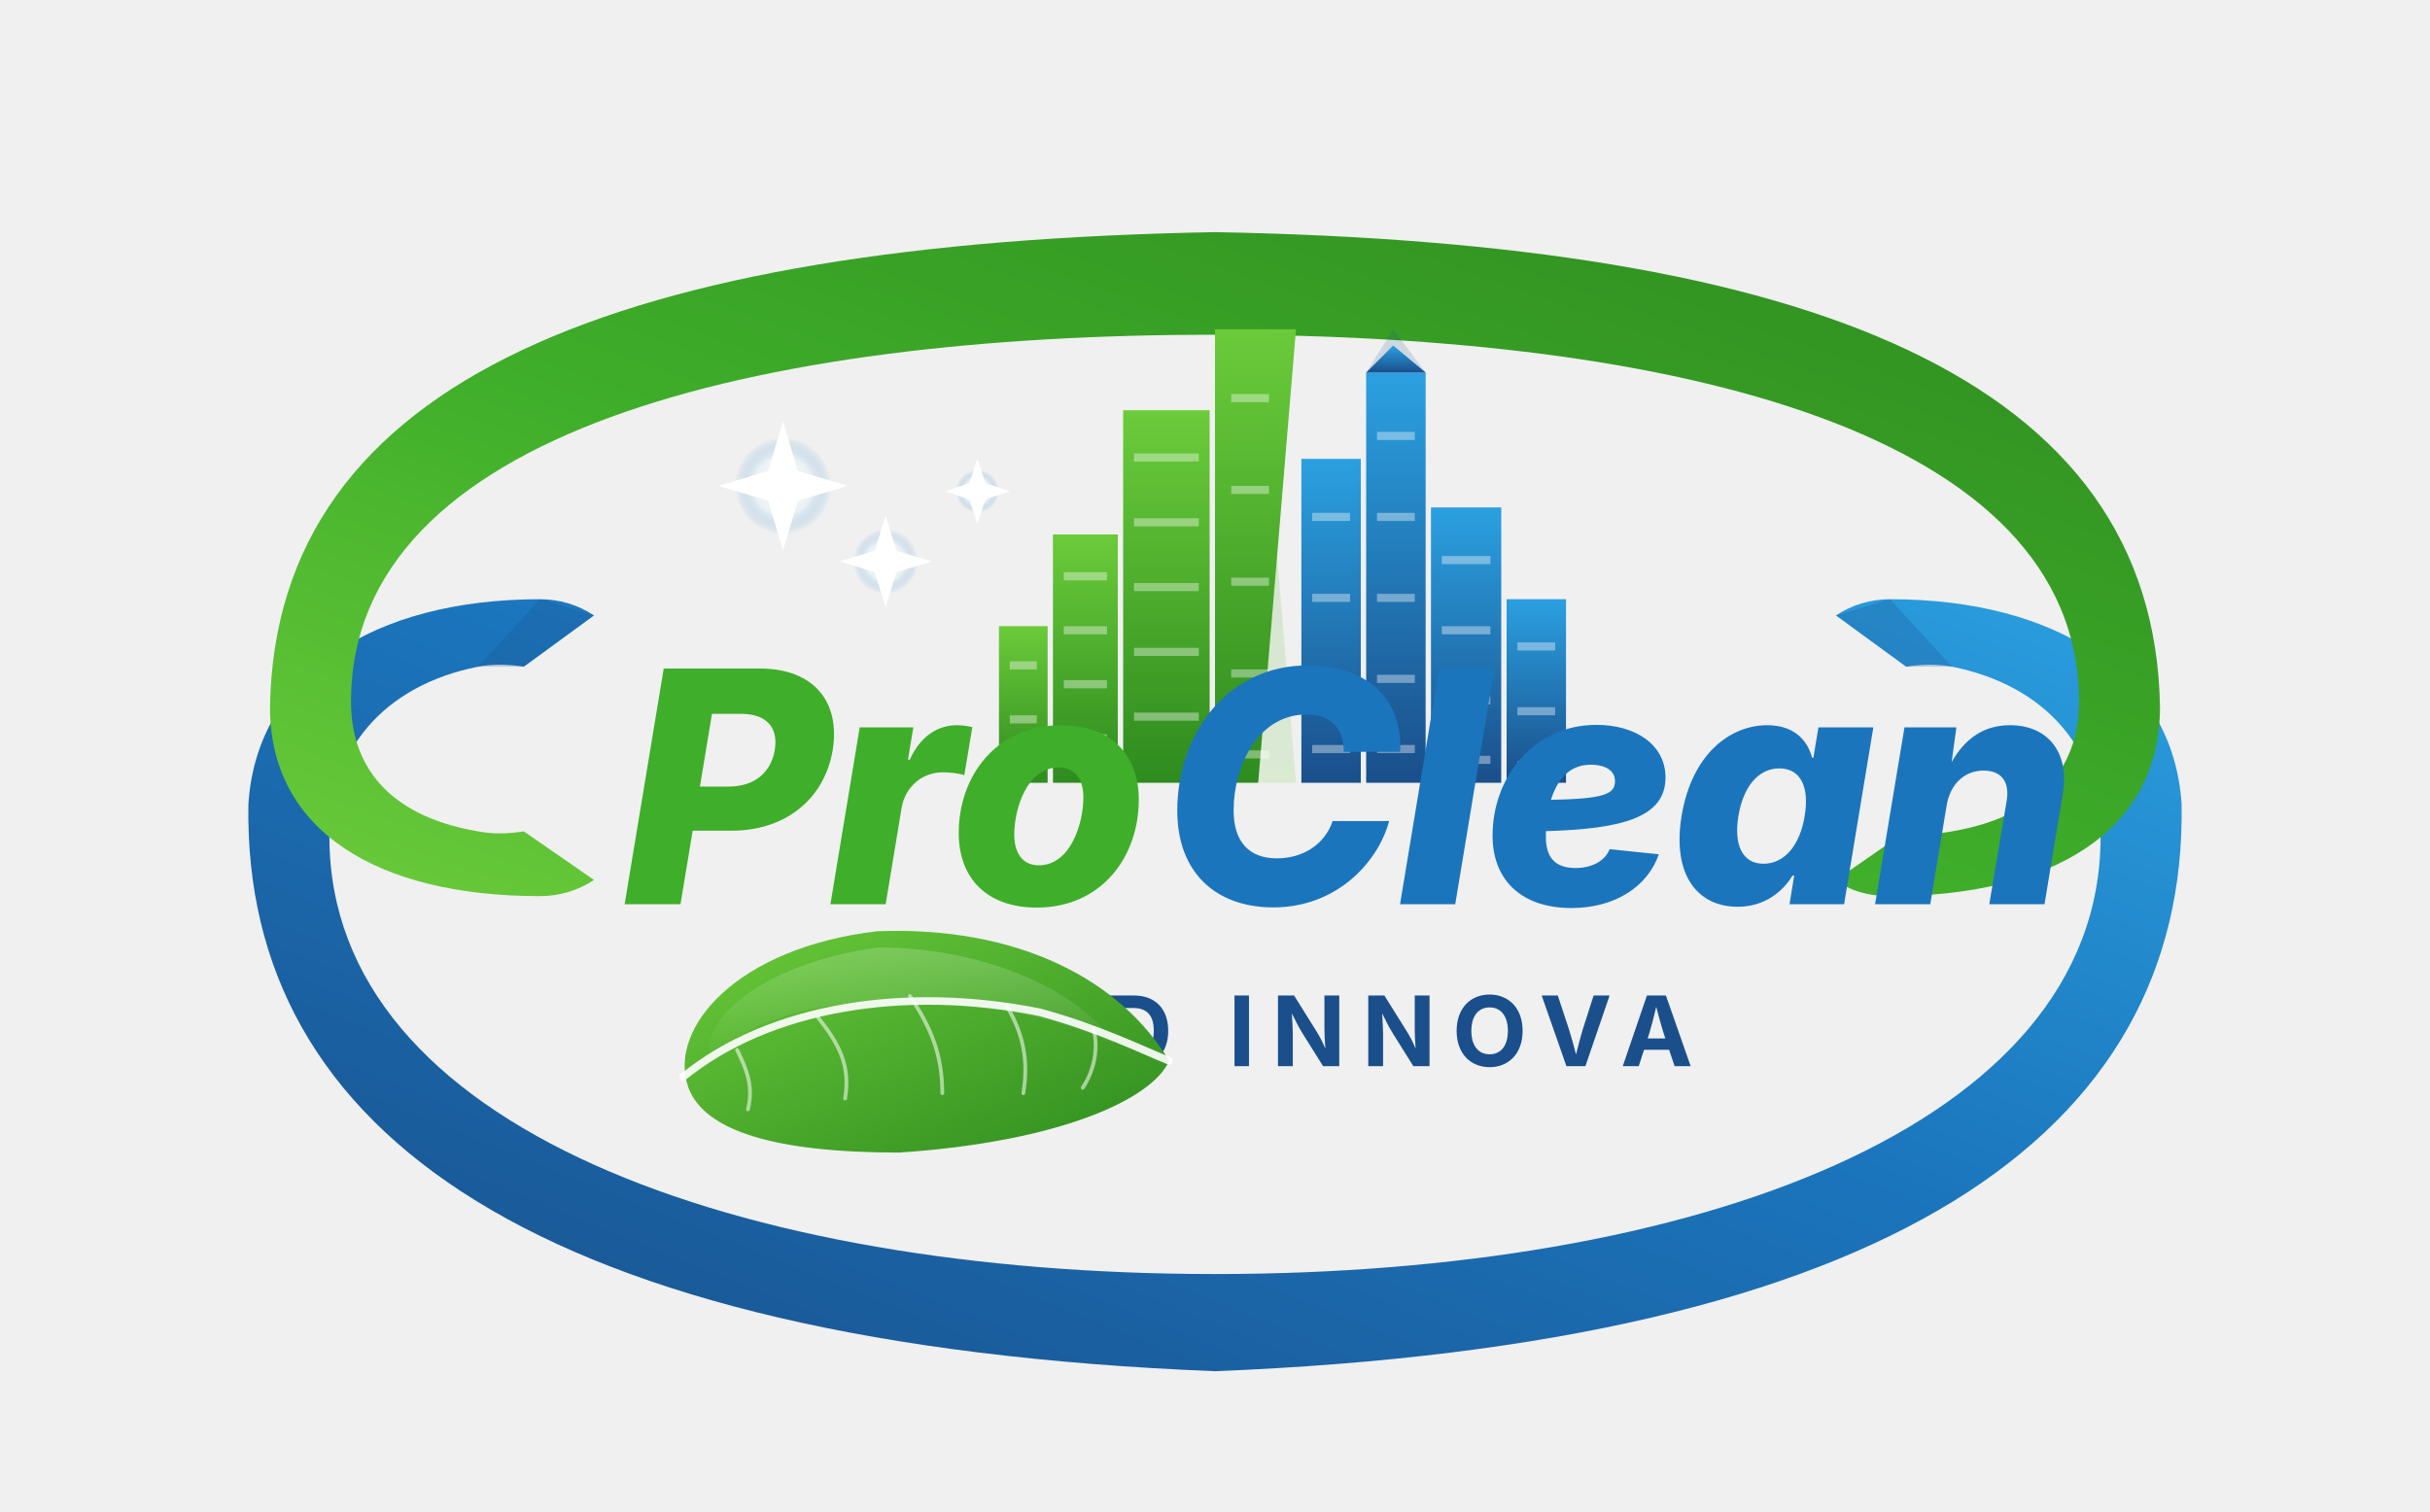
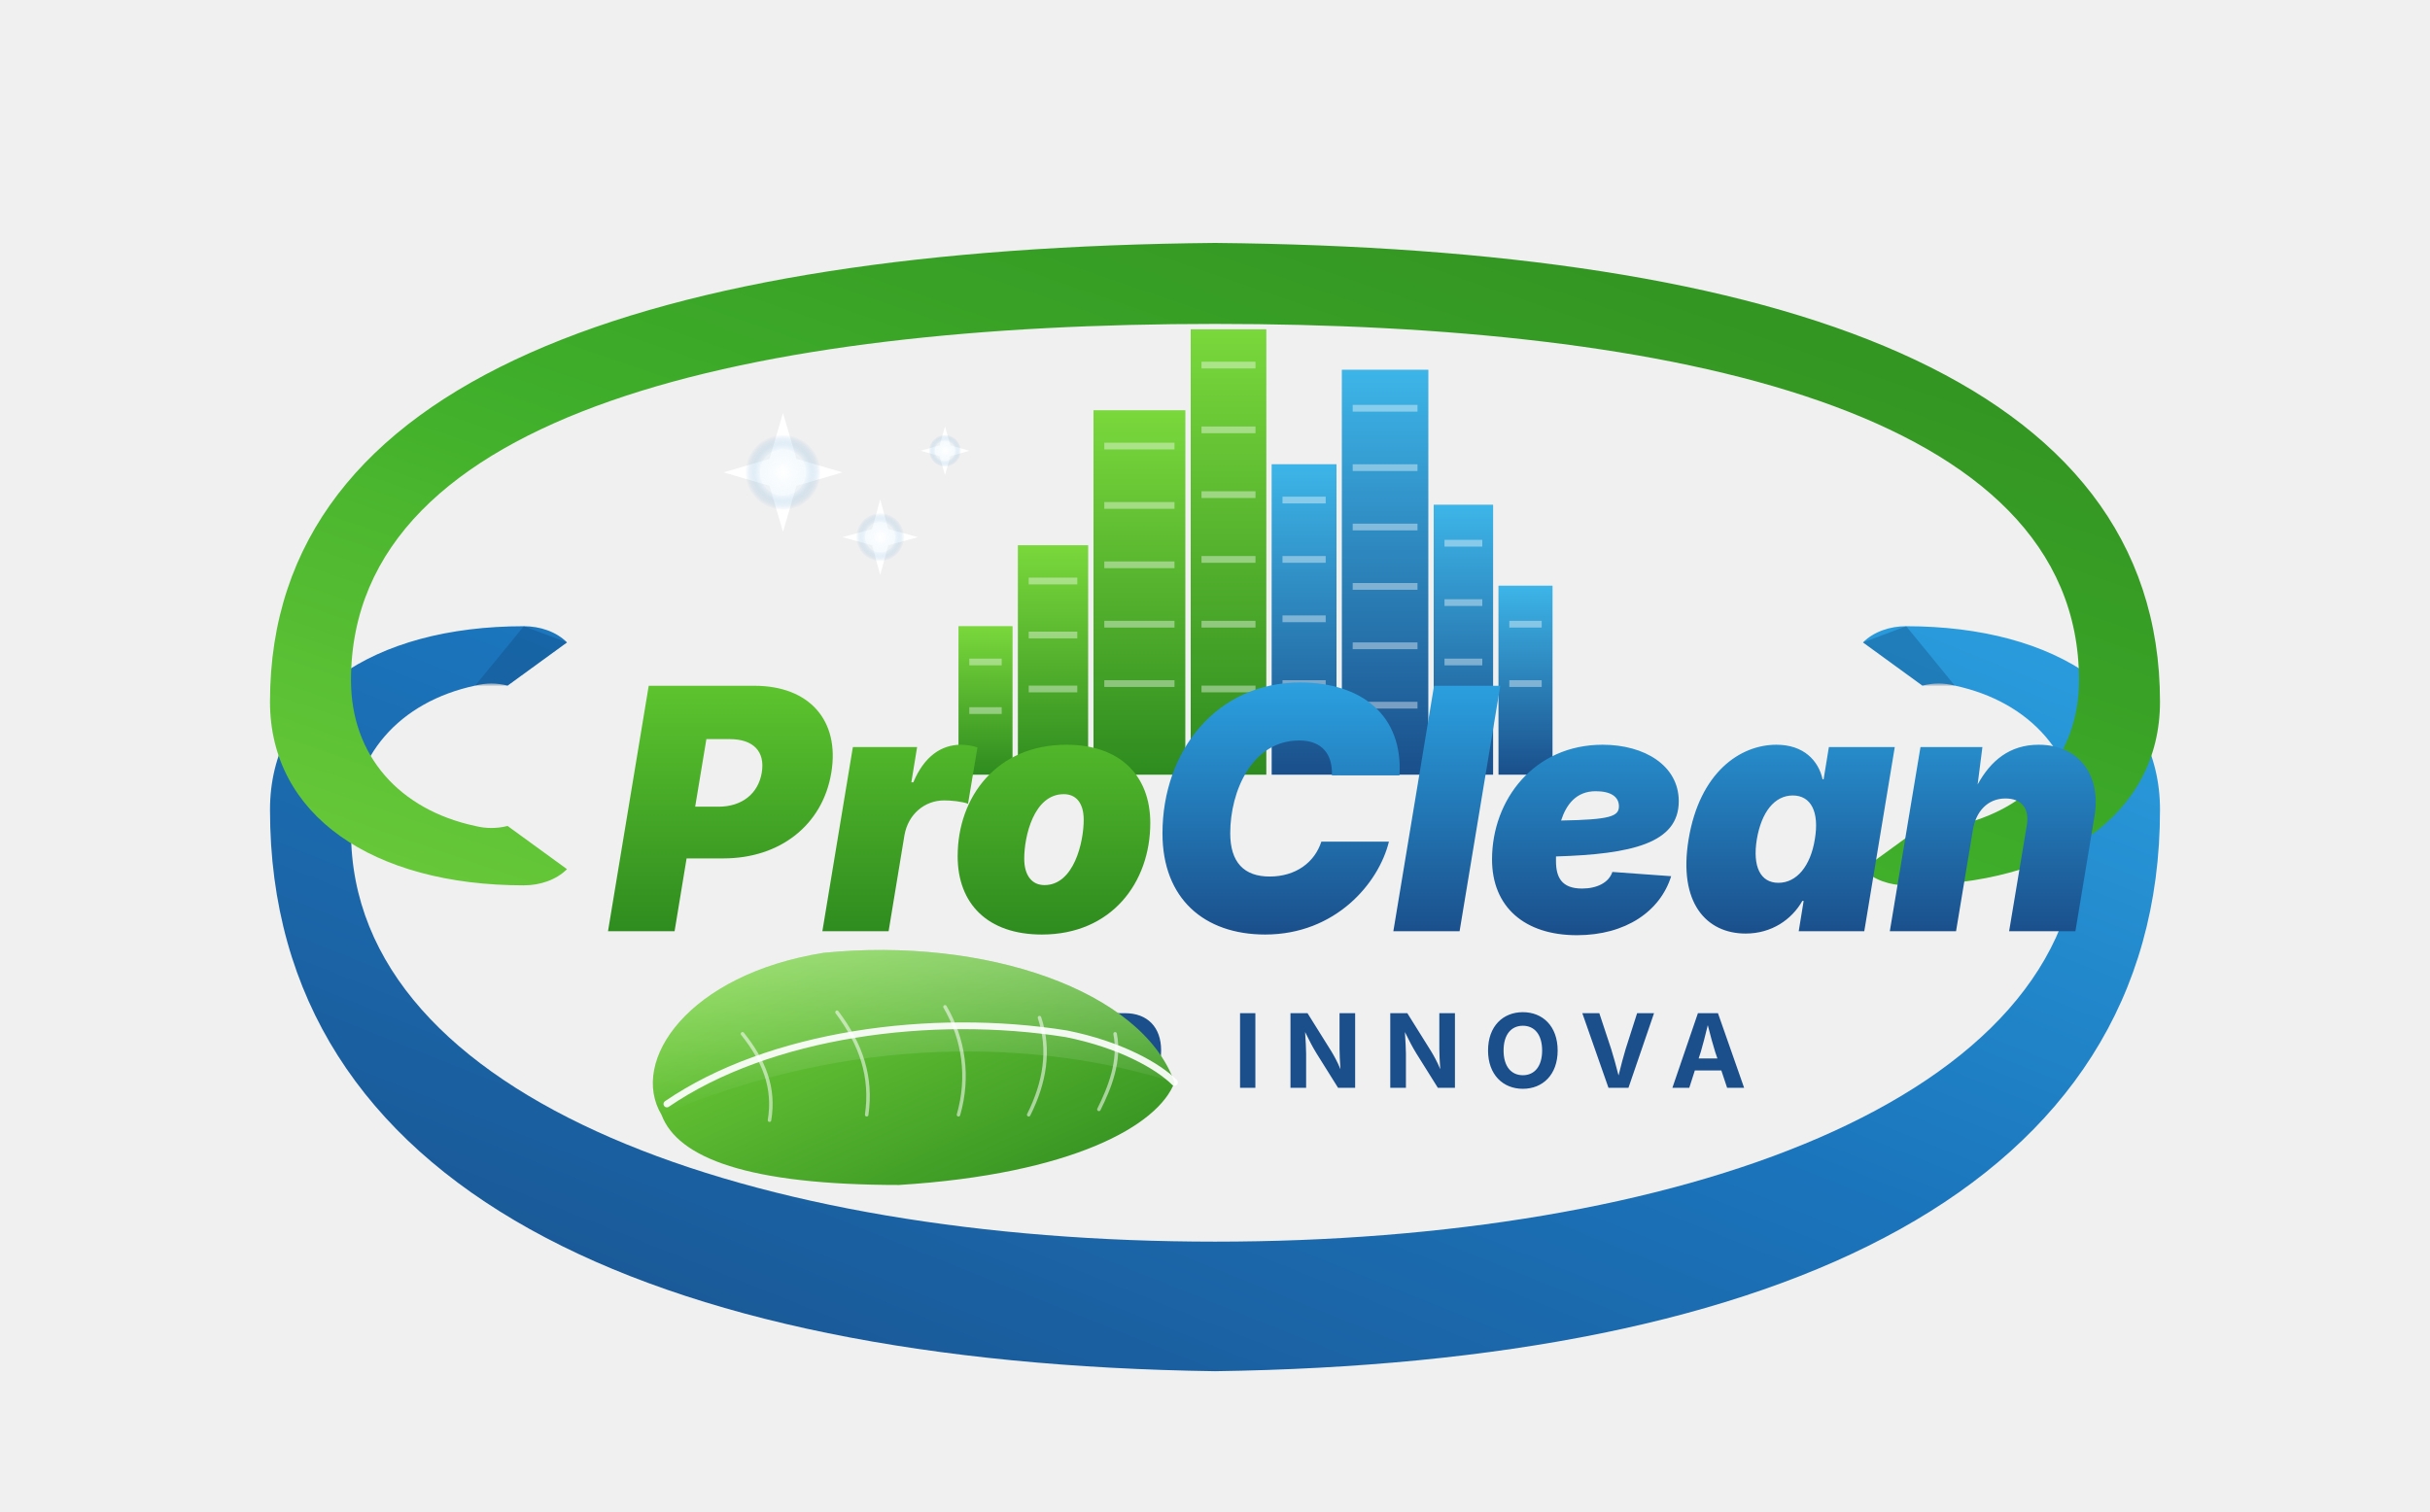
<svg xmlns="http://www.w3.org/2000/svg" viewBox="0 0 900 560" role="img" aria-label="ProClean Servid Innova">
  <defs>
    <linearGradient id="ribbonBlue" x1="0%" y1="100%" x2="100%" y2="0%">
      <stop offset="0%" stop-color="#1A4F8B" />
      <stop offset="55%" stop-color="#1B75BC" />
      <stop offset="100%" stop-color="#2BA0E0" />
    </linearGradient>
    <linearGradient id="ribbonGreen" x1="100%" y1="0%" x2="0%" y2="100%">
      <stop offset="0%" stop-color="#2E8B1F" />
      <stop offset="55%" stop-color="#3FAE2A" />
      <stop offset="100%" stop-color="#6BCB3A" />
    </linearGradient>
    <linearGradient id="bldgGreen" x1="0%" y1="0%" x2="0%" y2="100%">
-       <stop offset="0%" stop-color="#6BCB3A" />
+       <stop offset="0%" stop-color="#7AD83C" />
      <stop offset="100%" stop-color="#2E8B1F" />
    </linearGradient>
    <linearGradient id="bldgBlue" x1="0%" y1="0%" x2="0%" y2="100%">
+       <stop offset="0%" stop-color="#3DB5E8" />
+       <stop offset="100%" stop-color="#1A4F8B" />
+     </linearGradient>
+     <linearGradient id="leafGreen" x1="0%" y1="0%" x2="100%" y2="100%">
+       <stop offset="0%" stop-color="#7AD83C" />
+       <stop offset="100%" stop-color="#2E8B1F" />
+     </linearGradient>
+     <linearGradient id="leafShine" x1="0%" y1="0%" x2="0%" y2="100%">
+       <stop offset="0%" stop-color="#ffffff" stop-opacity="0.30" />
+       <stop offset="100%" stop-color="#ffffff" stop-opacity="0" />
+     </linearGradient>
+     <radialGradient id="sparkleCore" cx="50%" cy="50%" r="50%">
+       <stop offset="0%" stop-color="#ffffff" stop-opacity="1" />
+       <stop offset="60%" stop-color="#E6F3FB" stop-opacity="0.75" />
+       <stop offset="100%" stop-color="#1B75BC" stop-opacity="0" />
+     </radialGradient>
+     <linearGradient id="textGreen" x1="0%" y1="0%" x2="0%" y2="100%">
+       <stop offset="0%" stop-color="#5DC42E" />
+       <stop offset="100%" stop-color="#2E8B1F" />
+     </linearGradient>
+     <linearGradient id="textBlue" x1="0%" y1="0%" x2="0%" y2="100%">
      <stop offset="0%" stop-color="#2BA0E0" />
      <stop offset="100%" stop-color="#1A4F8B" />
    </linearGradient>
-     <linearGradient id="leafGreen" x1="0%" y1="0%" x2="100%" y2="100%">
-       <stop offset="0%" stop-color="#6BCB3A" />
-       <stop offset="100%" stop-color="#2E8B1F" />
-     </linearGradient>
-     <linearGradient id="leafShine" x1="0%" y1="0%" x2="0%" y2="100%">
-       <stop offset="0%" stop-color="#ffffff" stop-opacity="0.35" />
-       <stop offset="100%" stop-color="#ffffff" stop-opacity="0" />
-     </linearGradient>
-     <radialGradient id="sparkle" cx="50%" cy="50%" r="50%">
-       <stop offset="0%" stop-color="#ffffff" stop-opacity="1" />
-       <stop offset="60%" stop-color="#E6F3FB" stop-opacity="0.9" />
-       <stop offset="100%" stop-color="#1B75BC" stop-opacity="0" />
-     </radialGradient>
  </defs>
-   <path d="M 92,298            C 90,420 200,498 450,508            C 700,498 810,420 808,298            C 805,250 762,222 700,222            C 693,222 686,224 680,228            L 706,247            C 712,246 718,246 723,247            C 758,254 778,278 778,310            C 778,418 626,472 450,472            C 274,472 122,418 122,310            C 122,278 142,254 177,247            C 182,246 188,246 194,247            L 220,228            C 214,224 207,222 200,222            C 138,222 95,250 92,298 Z" fill="url(#ribbonBlue)" />
-   <path d="M 100,262            C 102,140 230,90 450,86            C 670,90 798,140 800,262            C 800,308 760,332 700,332            C 692,332 685,330 680,326            L 706,308            C 712,309 718,309 723,308            C 758,302 770,282 770,260            C 770,160 620,124 450,124            C 280,124 130,160 130,260            C 130,282 142,302 177,308            C 182,309 188,309 194,308            L 220,326            C 214,330 207,332 200,332            C 140,332 100,308 100,262 Z" fill="url(#ribbonGreen)" />
-   <path d="M 200,222 L 220,228 L 194,247 L 177,247 Z" fill="#1A4F8B" opacity="0.25" />
-   <path d="M 700,222 L 680,228 L 706,247 L 723,247 Z" fill="#1A4F8B" opacity="0.25" />
-   <g transform="translate(370,90)">
-     <g opacity="0.16" transform="translate(0,200) scale(1,-1)">
-       <rect x="0" y="0" width="18" height="58" fill="url(#bldgGreen)" />
-       <rect x="20" y="0" width="24" height="92" fill="url(#bldgGreen)" />
-       <rect x="46" y="0" width="32" height="138" fill="url(#bldgGreen)" />
-       <polygon points="80,0 110,0 96,168 80,168" fill="url(#bldgGreen)" />
-       <rect x="112" y="0" width="22" height="120" fill="url(#bldgBlue)" />
-       <polygon points="136,0 158,0 158,152 146,168 136,152" fill="url(#bldgBlue)" />
-       <rect x="160" y="0" width="26" height="102" fill="url(#bldgBlue)" />
-       <rect x="188" y="0" width="22" height="68" fill="url(#bldgBlue)" />
+   <path d="M 100,300            C 100,440 240,505 450,508            C 660,505 800,440 800,300            C 800,258 762,232 706,232            C 700,232 694,234 690,238            L 712,254            C 716,253 720,253 724,254            C 752,260 770,280 770,308            C 770,408 620,460 450,460            C 280,460 130,408 130,308            C 130,280 148,260 176,254            C 180,253 184,253 188,254            L 210,238            C 206,234 200,232 194,232            C 138,232 100,258 100,300 Z" fill="url(#ribbonBlue)" />
+   <path d="M 100,260            C 100,140 240,92 450,90            C 660,92 800,140 800,260            C 800,302 762,328 706,328            C 700,328 694,326 690,322            L 712,306            C 716,307 720,307 724,306            C 752,300 770,280 770,252            C 770,152 620,120 450,120            C 280,120 130,152 130,252            C 130,280 148,300 176,306            C 180,307 184,307 188,306            L 210,322            C 206,326 200,328 194,328            C 138,328 100,302 100,260 Z" fill="url(#ribbonGreen)" />
+   <path d="M 194,232 L 210,238 L 188,254 L 176,254 Z" fill="#0F3D6E" opacity="0.30" />
+   <path d="M 706,232 L 690,238 L 712,254 L 724,254 Z" fill="#0F3D6E" opacity="0.30" />
+   <g transform="translate(355,82)">
+     <g opacity="0.14" transform="translate(0,205) scale(1,-1)">
+       <rect x="0" y="0" width="20" height="55" fill="url(#bldgGreen)" />
+       <rect x="22" y="0" width="26" height="85" fill="url(#bldgGreen)" />
+       <rect x="50" y="0" width="34" height="135" fill="url(#bldgGreen)" />
+       <rect x="86" y="0" width="28" height="165" fill="url(#bldgGreen)" />
+       <rect x="116" y="0" width="24" height="115" fill="url(#bldgBlue)" />
+       <rect x="142" y="0" width="32" height="150" fill="url(#bldgBlue)" />
+       <rect x="176" y="0" width="22" height="100" fill="url(#bldgBlue)" />
+       <rect x="200" y="0" width="20" height="70" fill="url(#bldgBlue)" />
    </g>
-     <rect x="0" y="142" width="18" height="58" fill="url(#bldgGreen)" />
-     <rect x="20" y="108" width="24" height="92" fill="url(#bldgGreen)" />
-     <rect x="46" y="62" width="32" height="138" fill="url(#bldgGreen)" />
-     <polygon points="80,32 110,32 96,200 80,200" fill="url(#bldgGreen)" />
-     <rect x="112" y="80" width="22" height="120" fill="url(#bldgBlue)" />
-     <polygon points="136,48 158,48 158,200 146,200 146,200 136,200" fill="url(#bldgBlue)" />
-     <polygon points="136,48 146,38 158,48" fill="url(#bldgBlue)" />
-     <rect x="160" y="98" width="26" height="102" fill="url(#bldgBlue)" />
-     <rect x="188" y="132" width="22" height="68" fill="url(#bldgBlue)" />
-     <g fill="#ffffff" opacity="0.38">
-       <rect x="4" y="155" width="10" height="3" />
-       <rect x="4" y="175" width="10" height="3" />
-       <rect x="24" y="122" width="16" height="3" />
-       <rect x="24" y="142" width="16" height="3" />
-       <rect x="24" y="162" width="16" height="3" />
-       <rect x="24" y="182" width="16" height="3" />
-       <rect x="50" y="78" width="24" height="3" />
-       <rect x="50" y="102" width="24" height="3" />
-       <rect x="50" y="126" width="24" height="3" />
-       <rect x="50" y="150" width="24" height="3" />
-       <rect x="50" y="174" width="24" height="3" />
-       <rect x="86" y="56" width="14" height="3" />
-       <rect x="86" y="90" width="14" height="3" />
-       <rect x="86" y="124" width="14" height="3" />
-       <rect x="86" y="158" width="14" height="3" />
-       <rect x="86" y="188" width="14" height="3" />
-       <rect x="116" y="100" width="14" height="3" />
-       <rect x="116" y="130" width="14" height="3" />
-       <rect x="116" y="160" width="14" height="3" />
-       <rect x="116" y="186" width="14" height="3" />
-       <rect x="140" y="70" width="14" height="3" />
-       <rect x="140" y="100" width="14" height="3" />
-       <rect x="140" y="130" width="14" height="3" />
-       <rect x="140" y="160" width="14" height="3" />
-       <rect x="140" y="186" width="14" height="3" />
-       <rect x="164" y="116" width="18" height="3" />
-       <rect x="164" y="142" width="18" height="3" />
-       <rect x="164" y="168" width="18" height="3" />
-       <rect x="164" y="190" width="18" height="3" />
-       <rect x="192" y="148" width="14" height="3" />
-       <rect x="192" y="172" width="14" height="3" />
-       <rect x="192" y="192" width="14" height="3" />
+     <rect x="0" y="150" width="20" height="55" fill="url(#bldgGreen)" />
+     <rect x="22" y="120" width="26" height="85" fill="url(#bldgGreen)" />
+     <rect x="50" y="70" width="34" height="135" fill="url(#bldgGreen)" />
+     <rect x="86" y="40" width="28" height="165" fill="url(#bldgGreen)" />
+     <rect x="116" y="90" width="24" height="115" fill="url(#bldgBlue)" />
+     <rect x="142" y="55" width="32" height="150" fill="url(#bldgBlue)" />
+     <rect x="176" y="105" width="22" height="100" fill="url(#bldgBlue)" />
+     <rect x="200" y="135" width="20" height="70" fill="url(#bldgBlue)" />
+     <g fill="#ffffff" opacity="0.40">
+       <rect x="4" y="162" width="12" height="2.5" />
+       <rect x="4" y="180" width="12" height="2.5" />
+       <rect x="26" y="132" width="18" height="2.5" />
+       <rect x="26" y="152" width="18" height="2.5" />
+       <rect x="26" y="172" width="18" height="2.5" />
+       <rect x="54" y="82" width="26" height="2.5" />
+       <rect x="54" y="104" width="26" height="2.5" />
+       <rect x="54" y="126" width="26" height="2.5" />
+       <rect x="54" y="148" width="26" height="2.5" />
+       <rect x="54" y="170" width="26" height="2.5" />
+       <rect x="90" y="52" width="20" height="2.5" />
+       <rect x="90" y="76" width="20" height="2.5" />
+       <rect x="90" y="100" width="20" height="2.5" />
+       <rect x="90" y="124" width="20" height="2.5" />
+       <rect x="90" y="148" width="20" height="2.5" />
+       <rect x="90" y="172" width="20" height="2.5" />
+       <rect x="120" y="102" width="16" height="2.5" />
+       <rect x="120" y="124" width="16" height="2.5" />
+       <rect x="120" y="146" width="16" height="2.5" />
+       <rect x="120" y="170" width="16" height="2.5" />
+       <rect x="146" y="68" width="24" height="2.5" />
+       <rect x="146" y="90" width="24" height="2.5" />
+       <rect x="146" y="112" width="24" height="2.5" />
+       <rect x="146" y="134" width="24" height="2.5" />
+       <rect x="146" y="156" width="24" height="2.5" />
+       <rect x="146" y="178" width="24" height="2.5" />
+       <rect x="180" y="118" width="14" height="2.5" />
+       <rect x="180" y="140" width="14" height="2.5" />
+       <rect x="180" y="162" width="14" height="2.5" />
+       <rect x="180" y="184" width="14" height="2.5" />
+       <rect x="204" y="148" width="12" height="2.5" />
+       <rect x="204" y="170" width="12" height="2.5" />
    </g>
  </g>
-   <g transform="translate(290,180)">
-     <g transform="translate(0,0)">
-       <circle cx="0" cy="0" r="18" fill="url(#sparkle)" opacity="0.55" />
-       <path d="M 0,-24 L 5.5,-5.5 L 24,0 L 5.5,5.5 L 0,24 L -5.5,5.5 L -24,0 L -5.5,-5.5 Z" fill="#ffffff" />
+   <g transform="translate(290,175)">
+     <g>
+       <path d="M 0,-22 L 5,-5 L 22,0 L 5,5 L 0,22 L -5,5 L -22,0 L -5,-5 Z" fill="#ffffff" />
+       <circle cx="0" cy="0" r="14" fill="url(#sparkleCore)" opacity="0.6" />
    </g>
-     <g transform="translate(38,28)">
-       <circle cx="0" cy="0" r="12" fill="url(#sparkle)" opacity="0.55" />
-       <path d="M 0,-17 L 4,-4 L 17,0 L 4,4 L 0,17 L -4,4 L -17,0 L -4,-4 Z" fill="#ffffff" />
+     <g transform="translate(36,24)">
+       <path d="M 0,-14 L 3,-3 L 14,0 L 3,3 L 0,14 L -3,3 L -14,0 L -3,-3 Z" fill="#ffffff" />
+       <circle cx="0" cy="0" r="9" fill="url(#sparkleCore)" opacity="0.55" />
    </g>
-     <g transform="translate(72,2)">
-       <circle cx="0" cy="0" r="8" fill="url(#sparkle)" opacity="0.6" />
-       <path d="M 0,-12 L 3,-3 L 12,0 L 3,3 L 0,12 L -3,3 L -12,0 L -3,-3 Z" fill="#ffffff" />
+     <g transform="translate(60,-8)">
+       <path d="M 0,-9 L 2,-2 L 9,0 L 2,2 L 0,9 L -2,2 L -9,0 L -2,-2 Z" fill="#ffffff" />
+       <circle cx="0" cy="0" r="6" fill="url(#sparkleCore)" opacity="0.55" />
    </g>
  </g>
-   <g font-family="'Inter', 'Helvetica Neue', Arial, sans-serif" font-weight="800" font-style="italic">
-     <text x="230" y="335" font-size="120" fill="#3FAE2A" letter-spacing="-2">Pro</text>
-     <text x="430" y="335" font-size="120" fill="#1B75BC" letter-spacing="-2">Clean</text>
+   <g font-family="'Inter', 'Helvetica Neue', Arial, sans-serif" font-weight="900" font-style="italic">
+     <text x="225" y="345" font-size="125" fill="url(#textGreen)" letter-spacing="-3">Pro</text>
+     <text x="425" y="345" font-size="125" fill="url(#textBlue)" letter-spacing="-3">Clean</text>
  </g>
-   <text x="450" y="395" text-anchor="middle" font-family="'Inter', 'Helvetica Neue', Arial, sans-serif" font-weight="700" font-size="36" letter-spacing="6" fill="#1A4F8B">SERVID INNOVA</text>
-   <g transform="translate(255,395)">
-     <path d="M 0,8              C -8,-14 18,-44 70,-50              C 122,-52 160,-32 178,-2              C 172,12 138,28 78,32              C 32,32 6,24 0,8 Z" fill="url(#leafGreen)" />
-     <path d="M 8,-2              C 4,-18 28,-38 70,-44              C 110,-44 145,-28 158,-8              C 130,-22 90,-26 50,-22              C 28,-18 14,-10 8,-2 Z" fill="url(#leafShine)" opacity="0.55" />
-     <path d="M -2,4              C 30,-22 80,-30 130,-20              C 152,-14 168,-6 178,-2" stroke="#ffffff" stroke-width="2.8" fill="none" stroke-linecap="round" opacity="0.9" />
-     <path d="M 18,-6 C 22,2 24,8 22,16" stroke="#ffffff" stroke-width="1.4" fill="none" stroke-linecap="round" opacity="0.55" />
-     <path d="M 48,-18 C 56,-8 60,0 58,12" stroke="#ffffff" stroke-width="1.4" fill="none" stroke-linecap="round" opacity="0.55" />
-     <path d="M 82,-26 C 90,-14 94,-4 94,10" stroke="#ffffff" stroke-width="1.4" fill="none" stroke-linecap="round" opacity="0.55" />
-     <path d="M 118,-22 C 124,-12 126,-2 124,10" stroke="#ffffff" stroke-width="1.4" fill="none" stroke-linecap="round" opacity="0.55" />
-     <path d="M 150,-14 C 152,-6 150,2 146,8" stroke="#ffffff" stroke-width="1.4" fill="none" stroke-linecap="round" opacity="0.55" />
+   <text x="450" y="403" text-anchor="middle" font-family="'Inter', 'Helvetica Neue', Arial, sans-serif" font-weight="700" font-size="38" letter-spacing="8" fill="#1A4F8B">SERVID INNOVA</text>
+   <g transform="translate(255,405)">
+     <path d="M -10,8              C -22,-12 0,-44 50,-52              C 110,-58 168,-38 180,-4              C 174,12 142,30 78,34              C 22,34 -4,24 -10,8 Z" fill="url(#leafGreen)" />
+     <path d="M -10,8              C -22,-12 0,-44 50,-52              C 110,-58 168,-38 180,-4              C 130,-20 60,-22 -10,8 Z" fill="url(#leafShine)" />
+     <path d="M -8,4 C 30,-22 90,-30 140,-22 C 160,-18 174,-10 180,-4" stroke="#ffffff" stroke-width="2.5" fill="none" stroke-linecap="round" opacity="0.92" />
+     <path d="M 20,-22 C 28,-12 32,-2 30,10" stroke="#ffffff" stroke-width="1.3" fill="none" stroke-linecap="round" opacity="0.55" />
+     <path d="M 55,-30 C 64,-18 68,-6 66,8" stroke="#ffffff" stroke-width="1.3" fill="none" stroke-linecap="round" opacity="0.55" />
+     <path d="M 95,-32 C 102,-20 104,-6 100,8" stroke="#ffffff" stroke-width="1.3" fill="none" stroke-linecap="round" opacity="0.55" />
+     <path d="M 130,-28 C 134,-16 132,-4 126,8" stroke="#ffffff" stroke-width="1.3" fill="none" stroke-linecap="round" opacity="0.55" />
+     <path d="M 158,-22 C 160,-12 156,-2 152,6" stroke="#ffffff" stroke-width="1.3" fill="none" stroke-linecap="round" opacity="0.55" />
  </g>
</svg>
